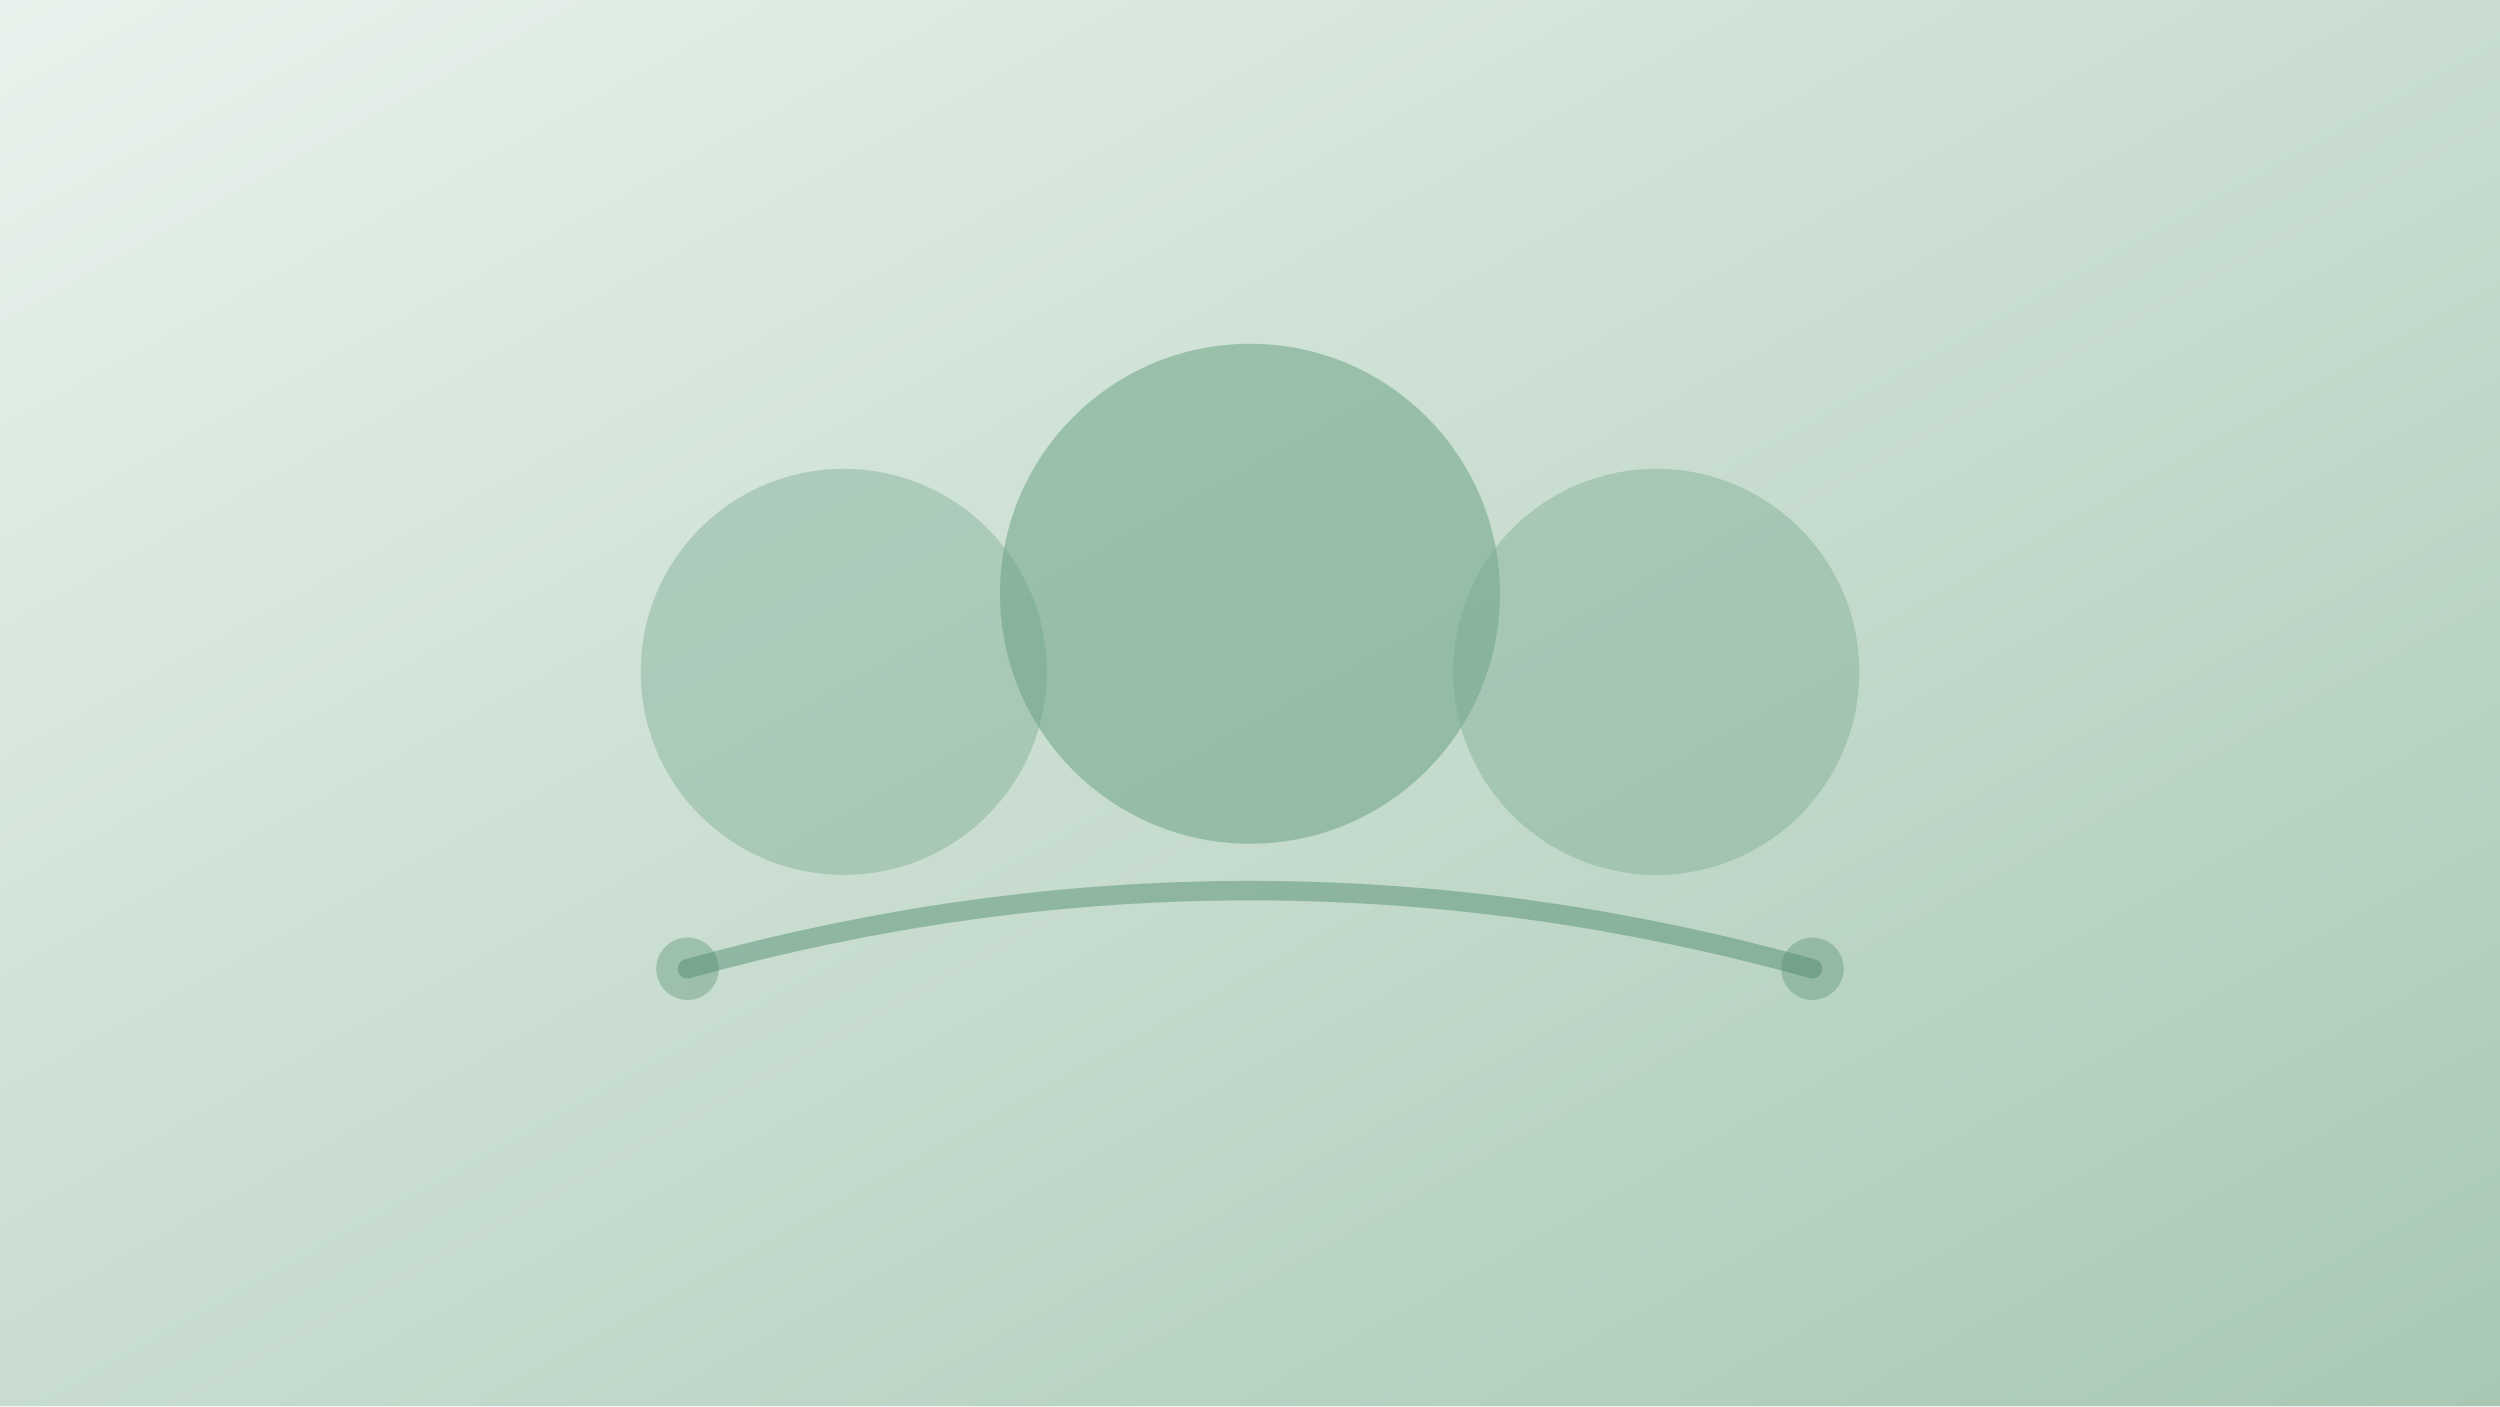
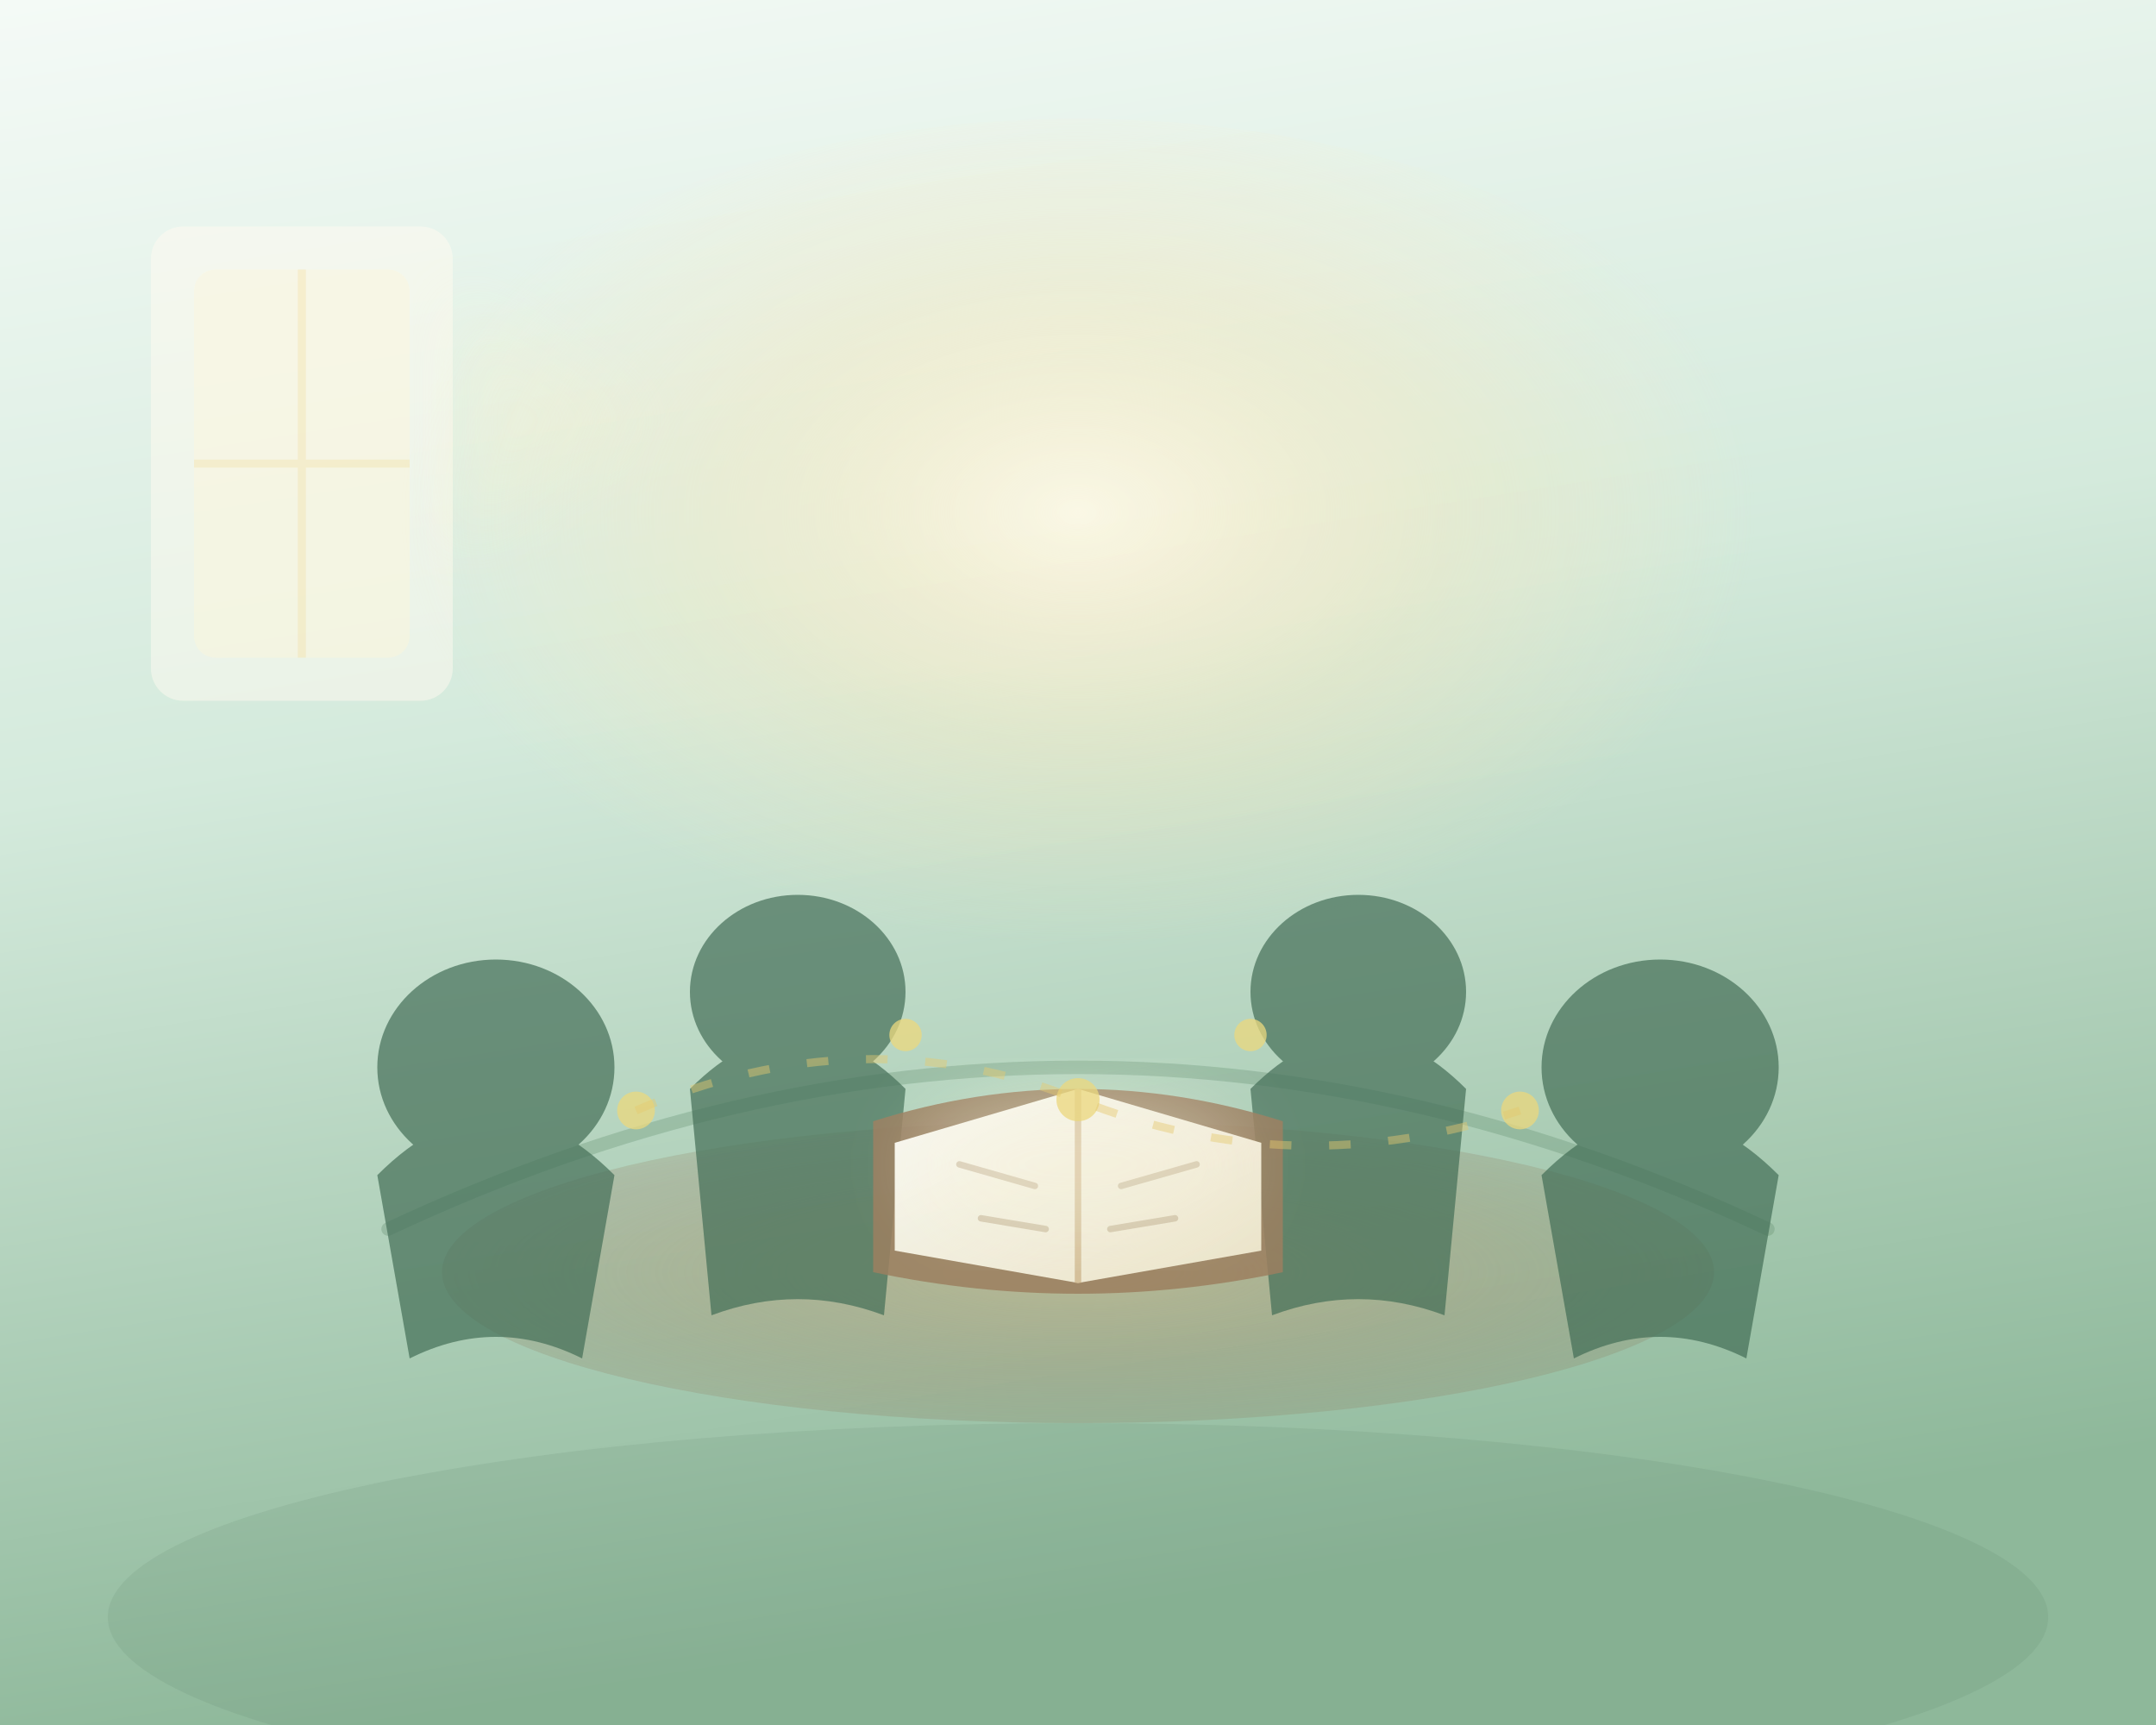
- <svg xmlns="http://www.w3.org/2000/svg" viewBox="0 0 320 180" role="img">
+ <svg xmlns="http://www.w3.org/2000/svg" viewBox="0 0 400 320" role="img" aria-hidden="true">
  <defs>
-     <linearGradient id="g" x1="0" y1="0" x2="1" y2="1">
-       <stop offset="0" stop-color="#e8f2ec" />
-       <stop offset="1" stop-color="#a8c8b4" />
+     <linearGradient id="sky" x1="0" y1="0" x2="0.2" y2="1">
+       <stop offset="0" stop-color="#f4faf6" />
+       <stop offset="0.45" stop-color="#d4eadc" />
+       <stop offset="1" stop-color="#8eb89a" />
    </linearGradient>
+     <radialGradient id="lamp" cx="0.5" cy="0.38" r="0.42">
+       <stop offset="0" stop-color="#fff8e6" stop-opacity="0.95" />
+       <stop offset="0.55" stop-color="#ffe8b8" stop-opacity="0.35" />
+       <stop offset="1" stop-color="#ffe8b8" stop-opacity="0" />
+     </radialGradient>
+     <radialGradient id="table" cx="0.5" cy="0.5" r="0.5">
+       <stop offset="0" stop-color="#c9a878" stop-opacity="0.55" />
+       <stop offset="1" stop-color="#8a6848" stop-opacity="0.2" />
+     </radialGradient>
+     <linearGradient id="book" x1="0" y1="0" x2="1" y2="1">
+       <stop offset="0" stop-color="#fffdf8" />
+       <stop offset="1" stop-color="#f0e4c8" />
+     </linearGradient>
+     <filter id="soft" x="-20%" y="-20%" width="140%" height="140%">
+       <feGaussianBlur stdDeviation="6" />
+     </filter>
  </defs>
-   <rect width="320" height="180" fill="url(#g)" />
-   <circle cx="108" cy="86" r="26" fill="#7aaa90" opacity="0.42" />
-   <circle cx="160" cy="76" r="32" fill="#68a080" opacity="0.52" />
-   <circle cx="212" cy="86" r="26" fill="#7aaa90" opacity="0.42" />
-   <path d="M88 124 q72 -20 144 0" fill="none" stroke="#4a8868" stroke-width="2.5" stroke-linecap="round" opacity="0.45" />
-   <circle cx="88" cy="124" r="4" fill="#4a8868" opacity="0.35" />
-   <circle cx="232" cy="124" r="4" fill="#4a8868" opacity="0.35" />
+   <rect width="400" height="320" fill="url(#sky)" />
+   <rect x="28" y="42" width="56" height="88" rx="6" fill="#fffaf0" opacity="0.55" />
+   <rect x="36" y="50" width="40" height="72" rx="4" fill="#fff6d8" opacity="0.42" />
+   <g opacity="0.28" stroke="#f0d888" stroke-width="1.5">
+     <line x1="56" y1="50" x2="56" y2="122" />
+     <line x1="36" y1="86" x2="76" y2="86" />
+   </g>
+   <path d="M84 54 L120 78 L84 102 Z" fill="#fff4c8" opacity="0.22" filter="url(#soft)" />
+   <ellipse cx="200" cy="118" rx="148" ry="96" fill="url(#lamp)" />
+   <path d="M72 228 Q200 168 328 228" fill="none" stroke="#5a8868" stroke-width="2.5" stroke-linecap="round" opacity="0.32" />
+   <ellipse cx="200" cy="236" rx="118" ry="28" fill="url(#table)" />
+   <g fill="#3d6850" opacity="0.72">
+     <ellipse cx="92" cy="198" rx="22" ry="20" />
+     <path d="M70 218 Q92 196 114 218 L108 252 Q92 244 76 252 Z" />
+     <ellipse cx="148" cy="184" rx="20" ry="18" />
+     <path d="M128 202 Q148 182 168 202 L164 244 Q148 238 132 244 Z" />
+     <ellipse cx="252" cy="184" rx="20" ry="18" />
+     <path d="M232 202 Q252 182 272 202 L268 244 Q252 238 236 244 Z" />
+     <ellipse cx="308" cy="198" rx="22" ry="20" />
+     <path d="M286 218 Q308 196 330 218 L324 252 Q308 244 292 252 Z" />
+   </g>
+   <g transform="translate(200 214)">
+     <path d="M-38 -6 Q0 -18 38 -6 L38 22 Q0 30 -38 22 Z" fill="#9a7858" opacity="0.85" />
+     <path d="M-34 -2 L0 -12 L34 -2 L34 18 L0 24 L-34 18 Z" fill="url(#book)" />
+     <path d="M0 -12 L0 24" stroke="#c9a878" stroke-width="1.2" opacity="0.65" />
+     <path d="M-22 2 L-8 6 M8 6 L22 2 M-18 12 L-6 14 M6 14 L18 12" stroke="#b8a080" stroke-width="1.2" stroke-linecap="round" opacity="0.55" />
+     <ellipse cx="0" cy="2" rx="30" ry="14" fill="#fff8e0" opacity="0.35" filter="url(#soft)" />
+   </g>
+   <g fill="#f0d878" opacity="0.75">
+     <circle cx="118" cy="206" r="3.5" />
+     <circle cx="168" cy="192" r="3" />
+     <circle cx="232" cy="192" r="3" />
+     <circle cx="282" cy="206" r="3.5" />
+     <circle cx="200" cy="204" r="4" />
+   </g>
+   <path d="M118 206 Q160 188 200 204 T282 206" fill="none" stroke="#e8c868" stroke-width="1.5" stroke-dasharray="4 7" opacity="0.45" />
+   <rect width="400" height="320" fill="url(#sky)" opacity="0.08" />
+   <ellipse cx="200" cy="300" rx="180" ry="36" fill="#2a4838" opacity="0.08" />
</svg>
